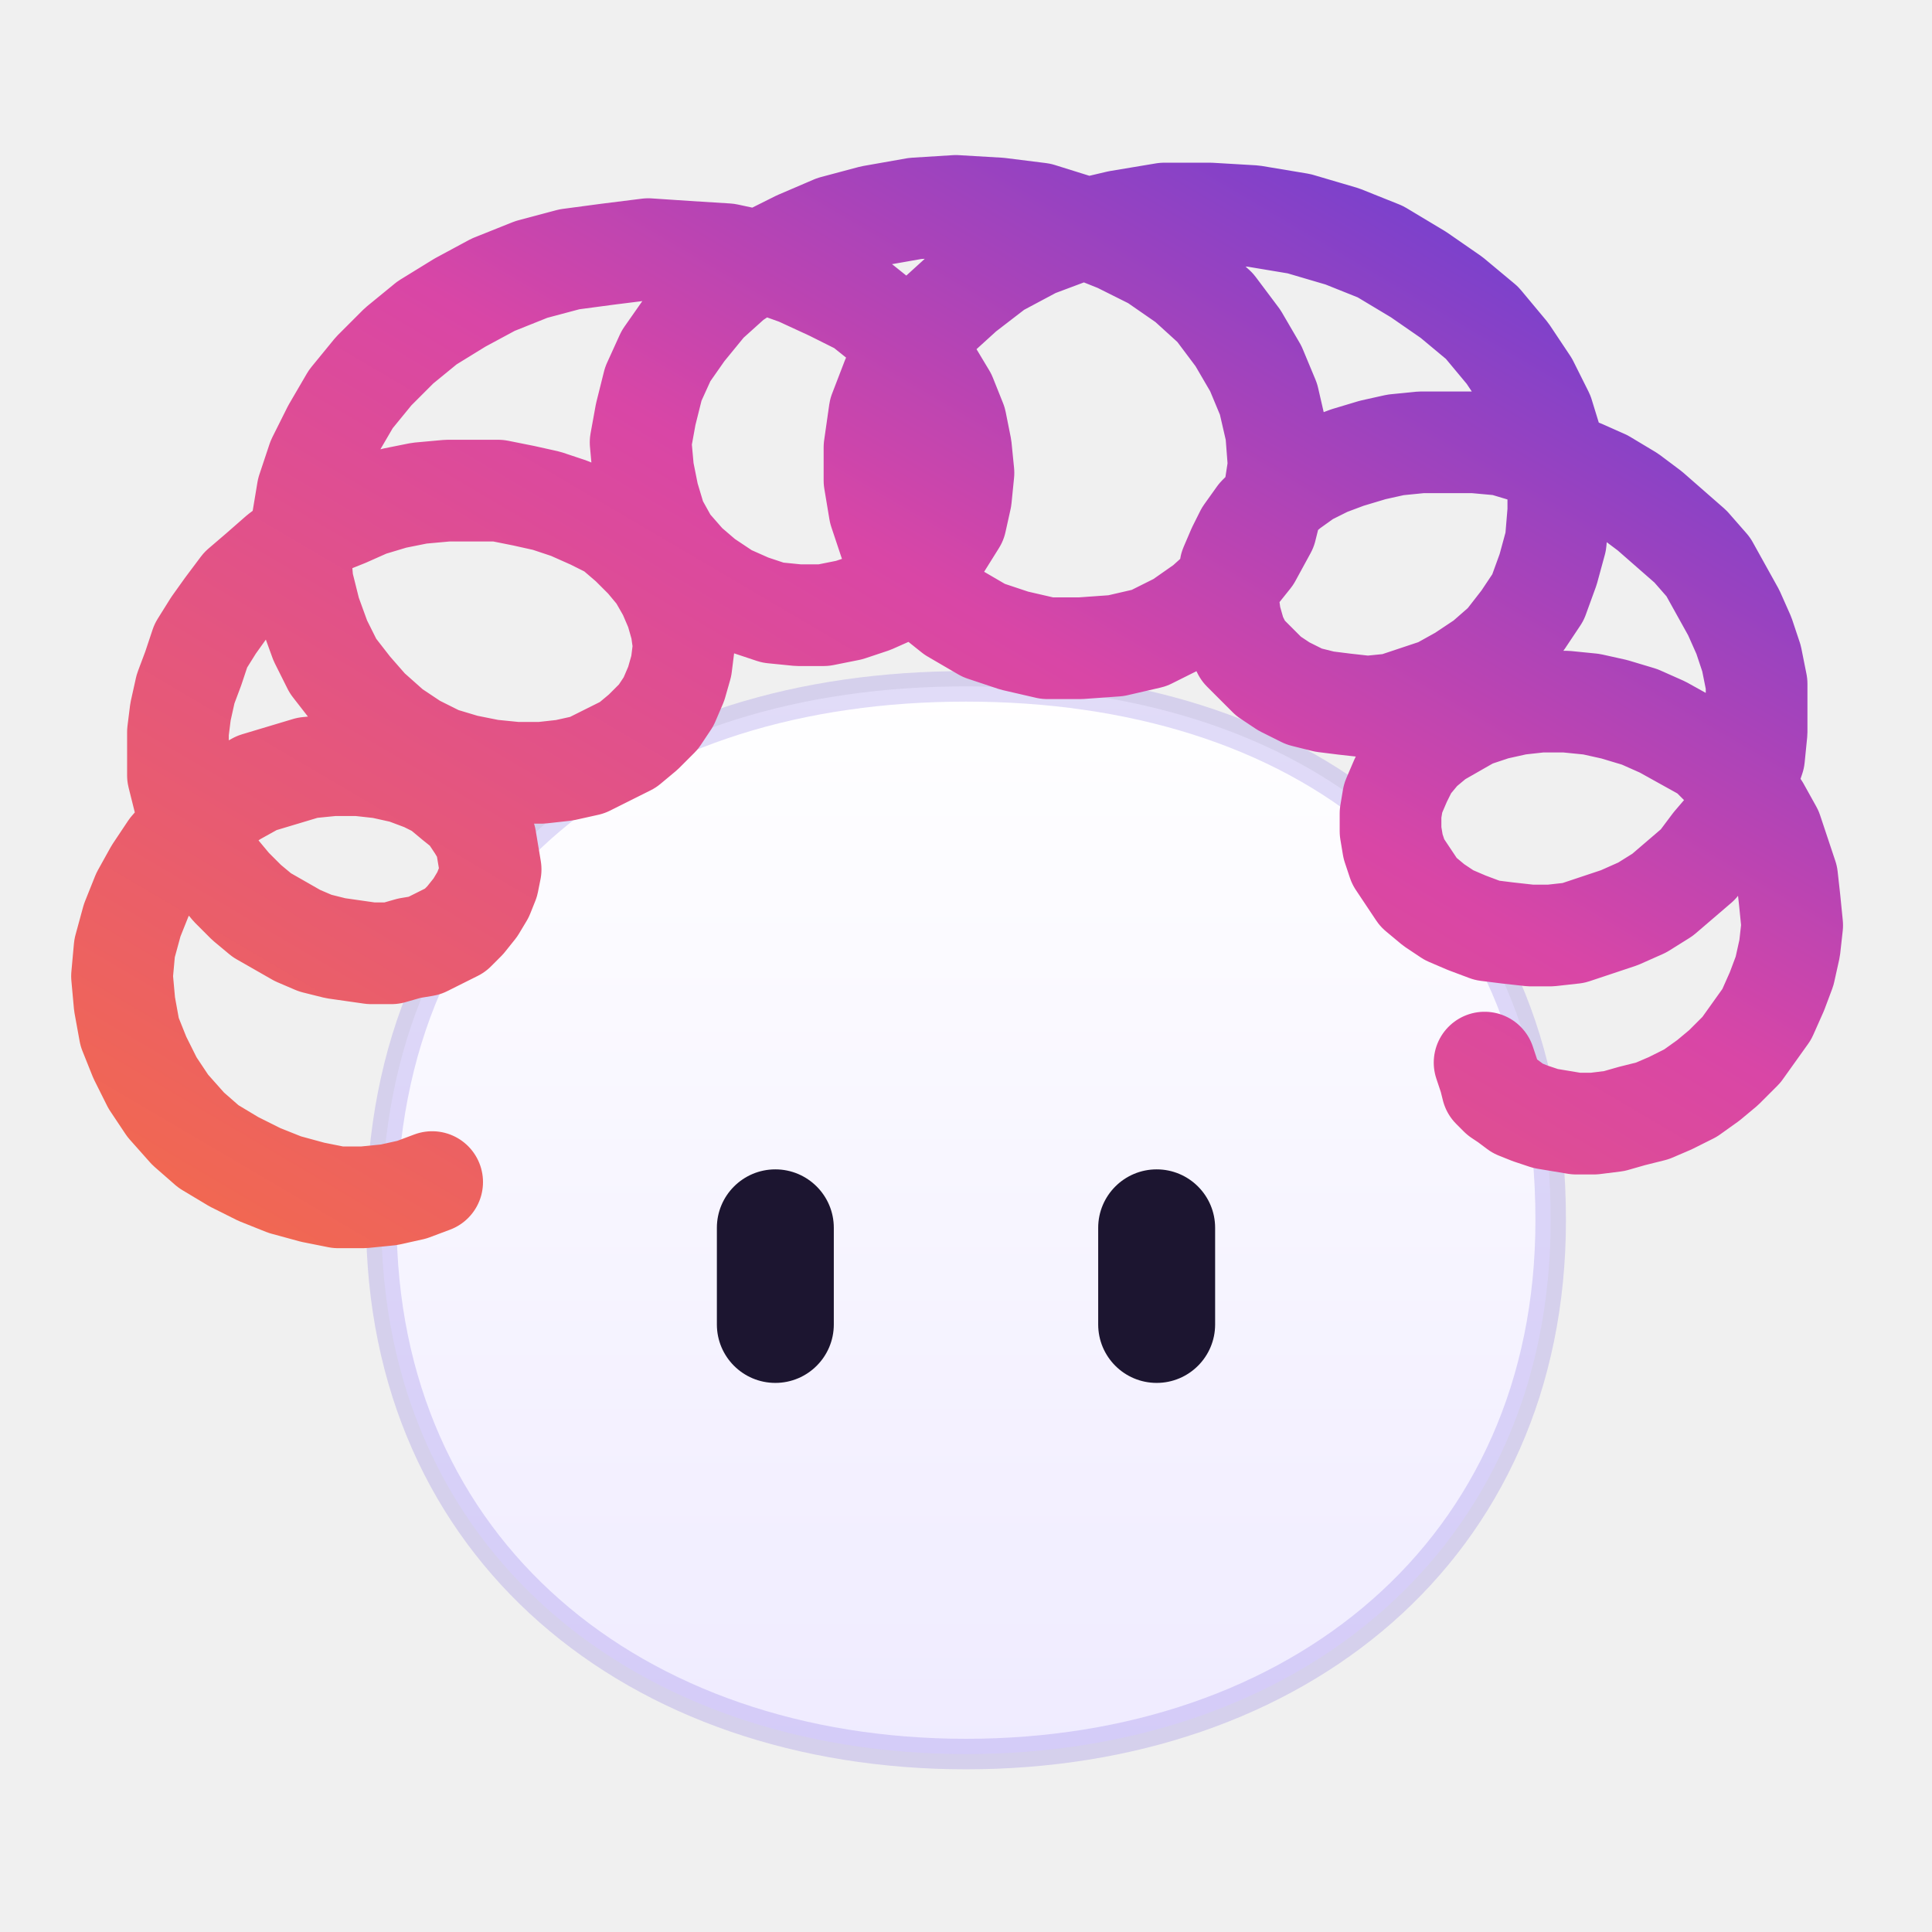
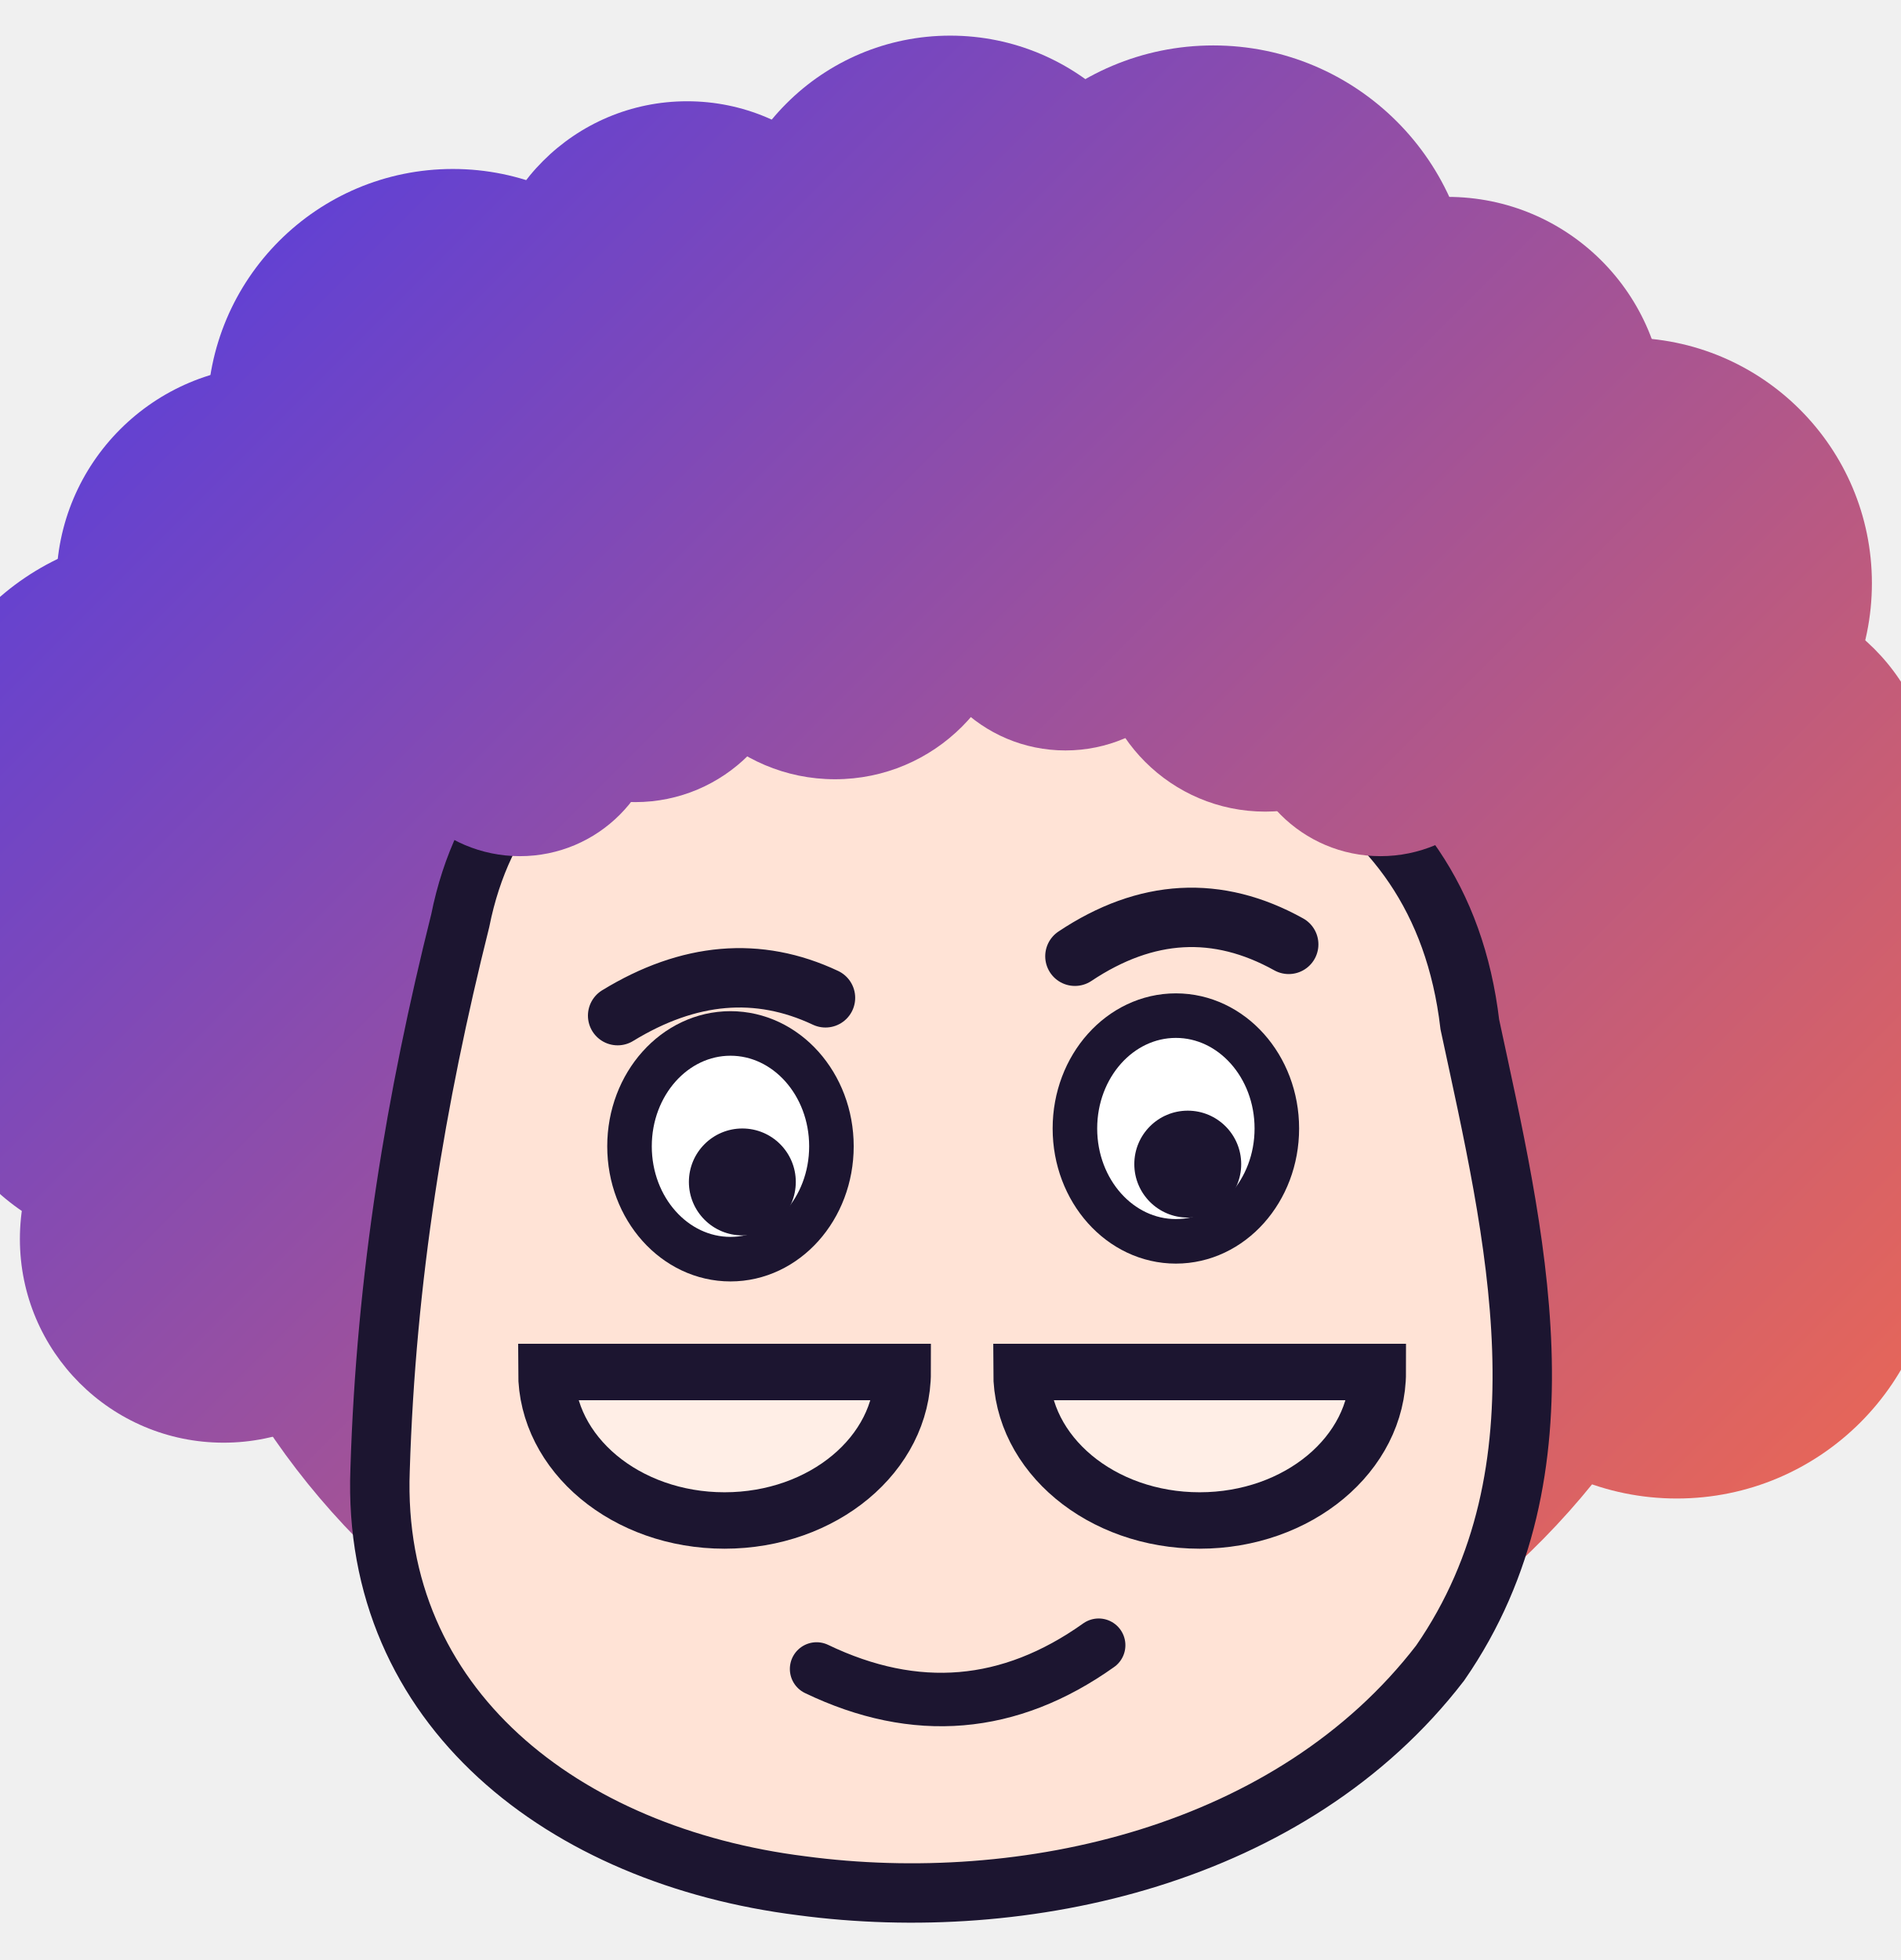
- <svg xmlns="http://www.w3.org/2000/svg" viewBox="12 14 76 76">
+ <svg xmlns="http://www.w3.org/2000/svg" viewBox="18 20 64 66">
  <defs>
-     <linearGradient id="h" x1="0" y1="1" x2="1" y2="0">
-       <stop offset="0" stop-color="#F2694E" />
-       <stop offset=".55" stop-color="#D946A6" />
-       <stop offset="1" stop-color="#5B3FD9" />
-     </linearGradient>
-     <linearGradient id="f" x1="0" y1="0" x2="0" y2="1">
-       <stop offset="0" stop-color="#FFFFFF" />
-       <stop offset="1" stop-color="#EFEBFF" />
+     <linearGradient id="h" gradientUnits="userSpaceOnUse" x1="24" y1="26" x2="78" y2="80">
+       <stop offset="0" stop-color="#5B3FD9" />
+       <stop offset="1" stop-color="#F2694E" />
    </linearGradient>
  </defs>
-   <path d="M27 62 C27 48 37 41 50 41 C63 41 73 48 73 62 C73 75 63 83 50 83 C37 83 27 75 27 62 Z" fill="url(#f)" stroke="#5B3FD9" stroke-opacity=".18" stroke-width="1.2" />
-   <path d="M29.0 60.5 L28.2 60.8 L27.3 61.0 L26.3 61.1 L25.3 61.1 L24.3 60.9 L23.2 60.6 L22.2 60.2 L21.2 59.7 L20.2 59.1 L19.4 58.4 L18.6 57.5 L18.0 56.6 L17.5 55.6 L17.1 54.6 L16.9 53.5 L16.8 52.4 L16.9 51.3 L17.2 50.2 L17.6 49.2 L18.1 48.3 L18.7 47.4 L19.4 46.6 L20.3 45.9 L21.2 45.3 L22.1 44.8 L23.1 44.5 L24.1 44.2 L25.1 44.1 L26.1 44.1 L27.0 44.2 L27.9 44.4 L28.7 44.7 L29.3 45.0 L29.9 45.5 L30.4 45.9 L30.8 46.5 L31.1 47.0 L31.2 47.6 L31.3 48.2 L31.2 48.7 L31.0 49.2 L30.7 49.7 L30.3 50.2 L29.9 50.6 L29.3 50.9 L28.7 51.2 L28.1 51.3 L27.4 51.5 L26.6 51.5 L25.9 51.4 L25.2 51.3 L24.4 51.1 L23.7 50.8 L23.0 50.4 L22.3 50.0 L21.7 49.5 L21.1 48.9 L20.6 48.3 L20.1 47.6 L19.7 46.9 L19.4 46.1 L19.2 45.3 L19.0 44.5 L19.0 43.7 L19.0 42.8 L19.1 42.0 L19.3 41.1 L19.6 40.3 L19.9 39.4 L20.4 38.6 L20.9 37.9 L21.5 37.1 L22.2 36.5 L23.0 35.8 L23.8 35.2 L24.6 34.7 L25.6 34.3 L26.5 33.9 L27.5 33.6 L28.5 33.4 L29.6 33.3 L30.6 33.3 L31.6 33.3 L32.6 33.5 L33.5 33.7 L34.4 34.0 L35.3 34.4 L36.1 34.8 L36.8 35.4 L37.4 36.0 L37.9 36.6 L38.3 37.3 L38.6 38.0 L38.8 38.7 L38.9 39.4 L38.8 40.2 L38.6 40.9 L38.3 41.6 L37.9 42.2 L37.3 42.8 L36.7 43.3 L35.9 43.7 L35.1 44.1 L34.2 44.3 L33.3 44.4 L32.3 44.4 L31.3 44.3 L30.3 44.1 L29.3 43.8 L28.3 43.3 L27.4 42.7 L26.5 41.9 L25.8 41.1 L25.1 40.2 L24.6 39.2 L24.2 38.1 L23.9 36.9 L23.8 35.7 L23.9 34.5 L24.1 33.3 L24.5 32.1 L25.1 30.9 L25.8 29.7 L26.7 28.6 L27.7 27.6 L28.8 26.7 L30.1 25.9 L31.4 25.2 L32.9 24.6 L34.4 24.2 L35.9 24.0 L37.5 23.8 L39.0 23.9 L40.6 24.0 L42.0 24.3 L43.4 24.8 L44.7 25.4 L45.9 26.0 L46.9 26.8 L47.8 27.7 L48.6 28.6 L49.2 29.6 L49.6 30.6 L49.8 31.6 L49.9 32.6 L49.8 33.6 L49.6 34.5 L49.1 35.3 L48.6 36.1 L47.9 36.8 L47.2 37.3 L46.3 37.7 L45.4 38.0 L44.4 38.2 L43.4 38.2 L42.4 38.1 L41.5 37.8 L40.6 37.4 L39.7 36.8 L39.0 36.2 L38.3 35.4 L37.8 34.5 L37.5 33.5 L37.3 32.5 L37.2 31.4 L37.4 30.3 L37.7 29.1 L38.2 28.0 L38.9 27.0 L39.8 25.9 L40.8 25.0 L42.0 24.2 L43.4 23.5 L44.8 22.9 L46.3 22.5 L48.0 22.2 L49.6 22.1 L51.3 22.2 L52.9 22.4 L54.5 22.9 L56.0 23.5 L57.4 24.2 L58.7 25.1 L59.8 26.1 L60.7 27.3 L61.4 28.5 L61.9 29.7 L62.2 31.0 L62.3 32.3 L62.1 33.6 L61.8 34.8 L61.2 35.9 L60.4 36.9 L59.4 37.8 L58.4 38.5 L57.2 39.1 L55.9 39.4 L54.5 39.5 L53.2 39.5 L51.9 39.2 L50.7 38.8 L49.5 38.1 L48.5 37.3 L47.7 36.4 L47.0 35.3 L46.6 34.1 L46.4 32.9 L46.4 31.6 L46.6 30.2 L47.1 28.9 L47.8 27.7 L48.8 26.5 L49.9 25.5 L51.2 24.5 L52.7 23.7 L54.3 23.1 L56.0 22.7 L57.8 22.4 L59.6 22.4 L61.3 22.5 L63.1 22.8 L64.8 23.3 L66.3 23.9 L67.8 24.8 L69.1 25.7 L70.3 26.7 L71.3 27.9 L72.1 29.1 L72.7 30.3 L73.1 31.6 L73.3 32.9 L73.3 34.1 L73.2 35.3 L72.9 36.4 L72.5 37.5 L71.9 38.4 L71.2 39.3 L70.4 40.0 L69.5 40.6 L68.6 41.1 L67.7 41.4 L66.8 41.7 L65.8 41.8 L64.9 41.7 L64.1 41.6 L63.3 41.4 L62.5 41.0 L61.9 40.6 L61.4 40.1 L60.9 39.6 L60.6 39.0 L60.4 38.3 L60.3 37.6 L60.3 37.0 L60.4 36.3 L60.7 35.6 L61.0 35.0 L61.5 34.3 L62.0 33.8 L62.7 33.2 L63.4 32.7 L64.2 32.3 L65.0 32.0 L66.0 31.7 L66.9 31.5 L67.9 31.4 L69.0 31.4 L70.0 31.4 L71.1 31.5 L72.1 31.8 L73.1 32.1 L74.2 32.5 L75.1 32.9 L76.1 33.5 L76.9 34.1 L77.7 34.8 L78.5 35.5 L79.2 36.3 L79.7 37.2 L80.2 38.1 L80.6 39.0 L80.9 39.9 L81.1 40.9 L81.1 41.9 L81.1 42.8 L81.0 43.8 L80.7 44.7 L80.4 45.6 L80.0 46.5 L79.4 47.2 L78.8 48.0 L78.1 48.6 L77.4 49.2 L76.6 49.7 L75.7 50.1 L74.8 50.4 L73.9 50.7 L73.0 50.8 L72.2 50.8 L71.3 50.7 L70.5 50.6 L69.7 50.3 L69.0 50.0 L68.4 49.6 L67.8 49.1 L67.4 48.5 L67.0 47.9 L66.8 47.3 L66.7 46.7 L66.7 46.0 L66.8 45.4 L67.1 44.7 L67.4 44.1 L67.9 43.5 L68.5 43.0 L69.2 42.6 L69.9 42.2 L70.8 41.9 L71.7 41.7 L72.6 41.6 L73.6 41.6 L74.6 41.7 L75.5 41.9 L76.5 42.2 L77.4 42.6 L78.3 43.1 L79.2 43.6 L79.9 44.3 L80.6 45.0 L81.2 45.8 L81.7 46.7 L82.0 47.6 L82.3 48.5 L82.4 49.4 L82.5 50.4 L82.4 51.3 L82.2 52.2 L81.9 53.0 L81.5 53.9 L81.0 54.6 L80.5 55.3 L79.8 56.0 L79.2 56.5 L78.5 57.0 L77.7 57.4 L77.0 57.7 L76.2 57.9 L75.5 58.1 L74.7 58.2 L74.0 58.2 L73.4 58.1 L72.8 58.0 L72.2 57.8 L71.7 57.6 L71.3 57.3 L71.0 57.1 L70.7 56.8 L70.6 56.4 L70.5 56.1 L70.4 55.8" fill="none" stroke="url(#h)" stroke-width="4" stroke-linecap="round" stroke-linejoin="round" />
-   <rect x="40.2" y="60" width="4.6" height="8.4" rx="2.3" fill="#1C1530" />
-   <rect x="55.2" y="60" width="4.6" height="8.4" rx="2.3" fill="#1C1530" />
+   <g fill="url(#h)">
+     <ellipse cx="50" cy="55" rx="27" ry="25" />
+     <circle cx="25.53" cy="61.72" r="6.86" />
+     <circle cx="23.14" cy="54.34" r="7.80" />
+     <circle cx="23.73" cy="46.70" r="8.74" />
+     <circle cx="27.23" cy="39.64" r="7.33" />
+     <circle cx="33.25" cy="33.96" r="8.27" />
+     <circle cx="41.14" cy="30.27" r="6.86" />
+     <circle cx="50.00" cy="29.00" r="7.80" />
+     <circle cx="58.86" cy="30.27" r="8.74" />
+     <circle cx="66.75" cy="33.96" r="7.33" />
+     <circle cx="72.77" cy="39.64" r="8.27" />
+     <circle cx="76.27" cy="46.70" r="6.86" />
+     <circle cx="76.86" cy="54.34" r="7.80" />
+     <circle cx="74.47" cy="61.72" r="8.74" />
+   </g>
+   <path d="M33.5 51 C35 43.5 42.5 41.5 50.5 42.5 C59 43.5 66.5 46 67.5 54.5 C69 61.5 71 69.5 66.5 76 C61.5 82.5 52.5 84.5 45 83.5 C37 82.5 30.5 77.5 30.8 69.5 C31 63 32 57 33.5 51 Z" fill="#FFE3D6" stroke="#1C1530" stroke-width="2" />
+   <g fill="url(#h)">
+     <circle cx="35.51" cy="44.08" r="4.75" />
+     <circle cx="39.39" cy="41.61" r="5.40" />
+     <circle cx="46.12" cy="40.19" r="6.05" />
+     <circle cx="53.88" cy="40.19" r="5.08" />
+     <circle cx="60.61" cy="41.61" r="5.72" />
+     <circle cx="64.49" cy="44.08" r="4.75" />
+   </g>
+   <path d="M38.8 54.2 Q42.4 52 45.8 53.6 M54.2 52.2 Q57.8 49.8 61.4 51.8" fill="none" stroke="#1C1530" stroke-width="2" stroke-linecap="round" />
+   <ellipse cx="42.6" cy="58.6" rx="3.4" ry="3.8" fill="#fff" stroke="#1C1530" stroke-width="1.5" />
+   <ellipse cx="57.6" cy="58" rx="3.4" ry="3.8" fill="#fff" stroke="#1C1530" stroke-width="1.5" />
+   <circle cx="43" cy="59.8" r="1.8" fill="#1C1530" />
+   <circle cx="58" cy="59.2" r="1.8" fill="#1C1530" />
+   <g fill="#fff" fill-opacity=".4" stroke="#1C1530" stroke-width="1.9">
+     <path d="M36.4 66.2 H48.4 A6 5 0 0 1 36.4 66.2 Z" />
+     <path d="M52.4 66.2 H64.4 A6 5 0 0 1 52.4 66.2 Z" />
+   </g>
+   <path d="M45.5 76.2 Q50.5 78.6 55 75.4" fill="none" stroke="#1C1530" stroke-width="1.8" stroke-linecap="round" />
</svg>
